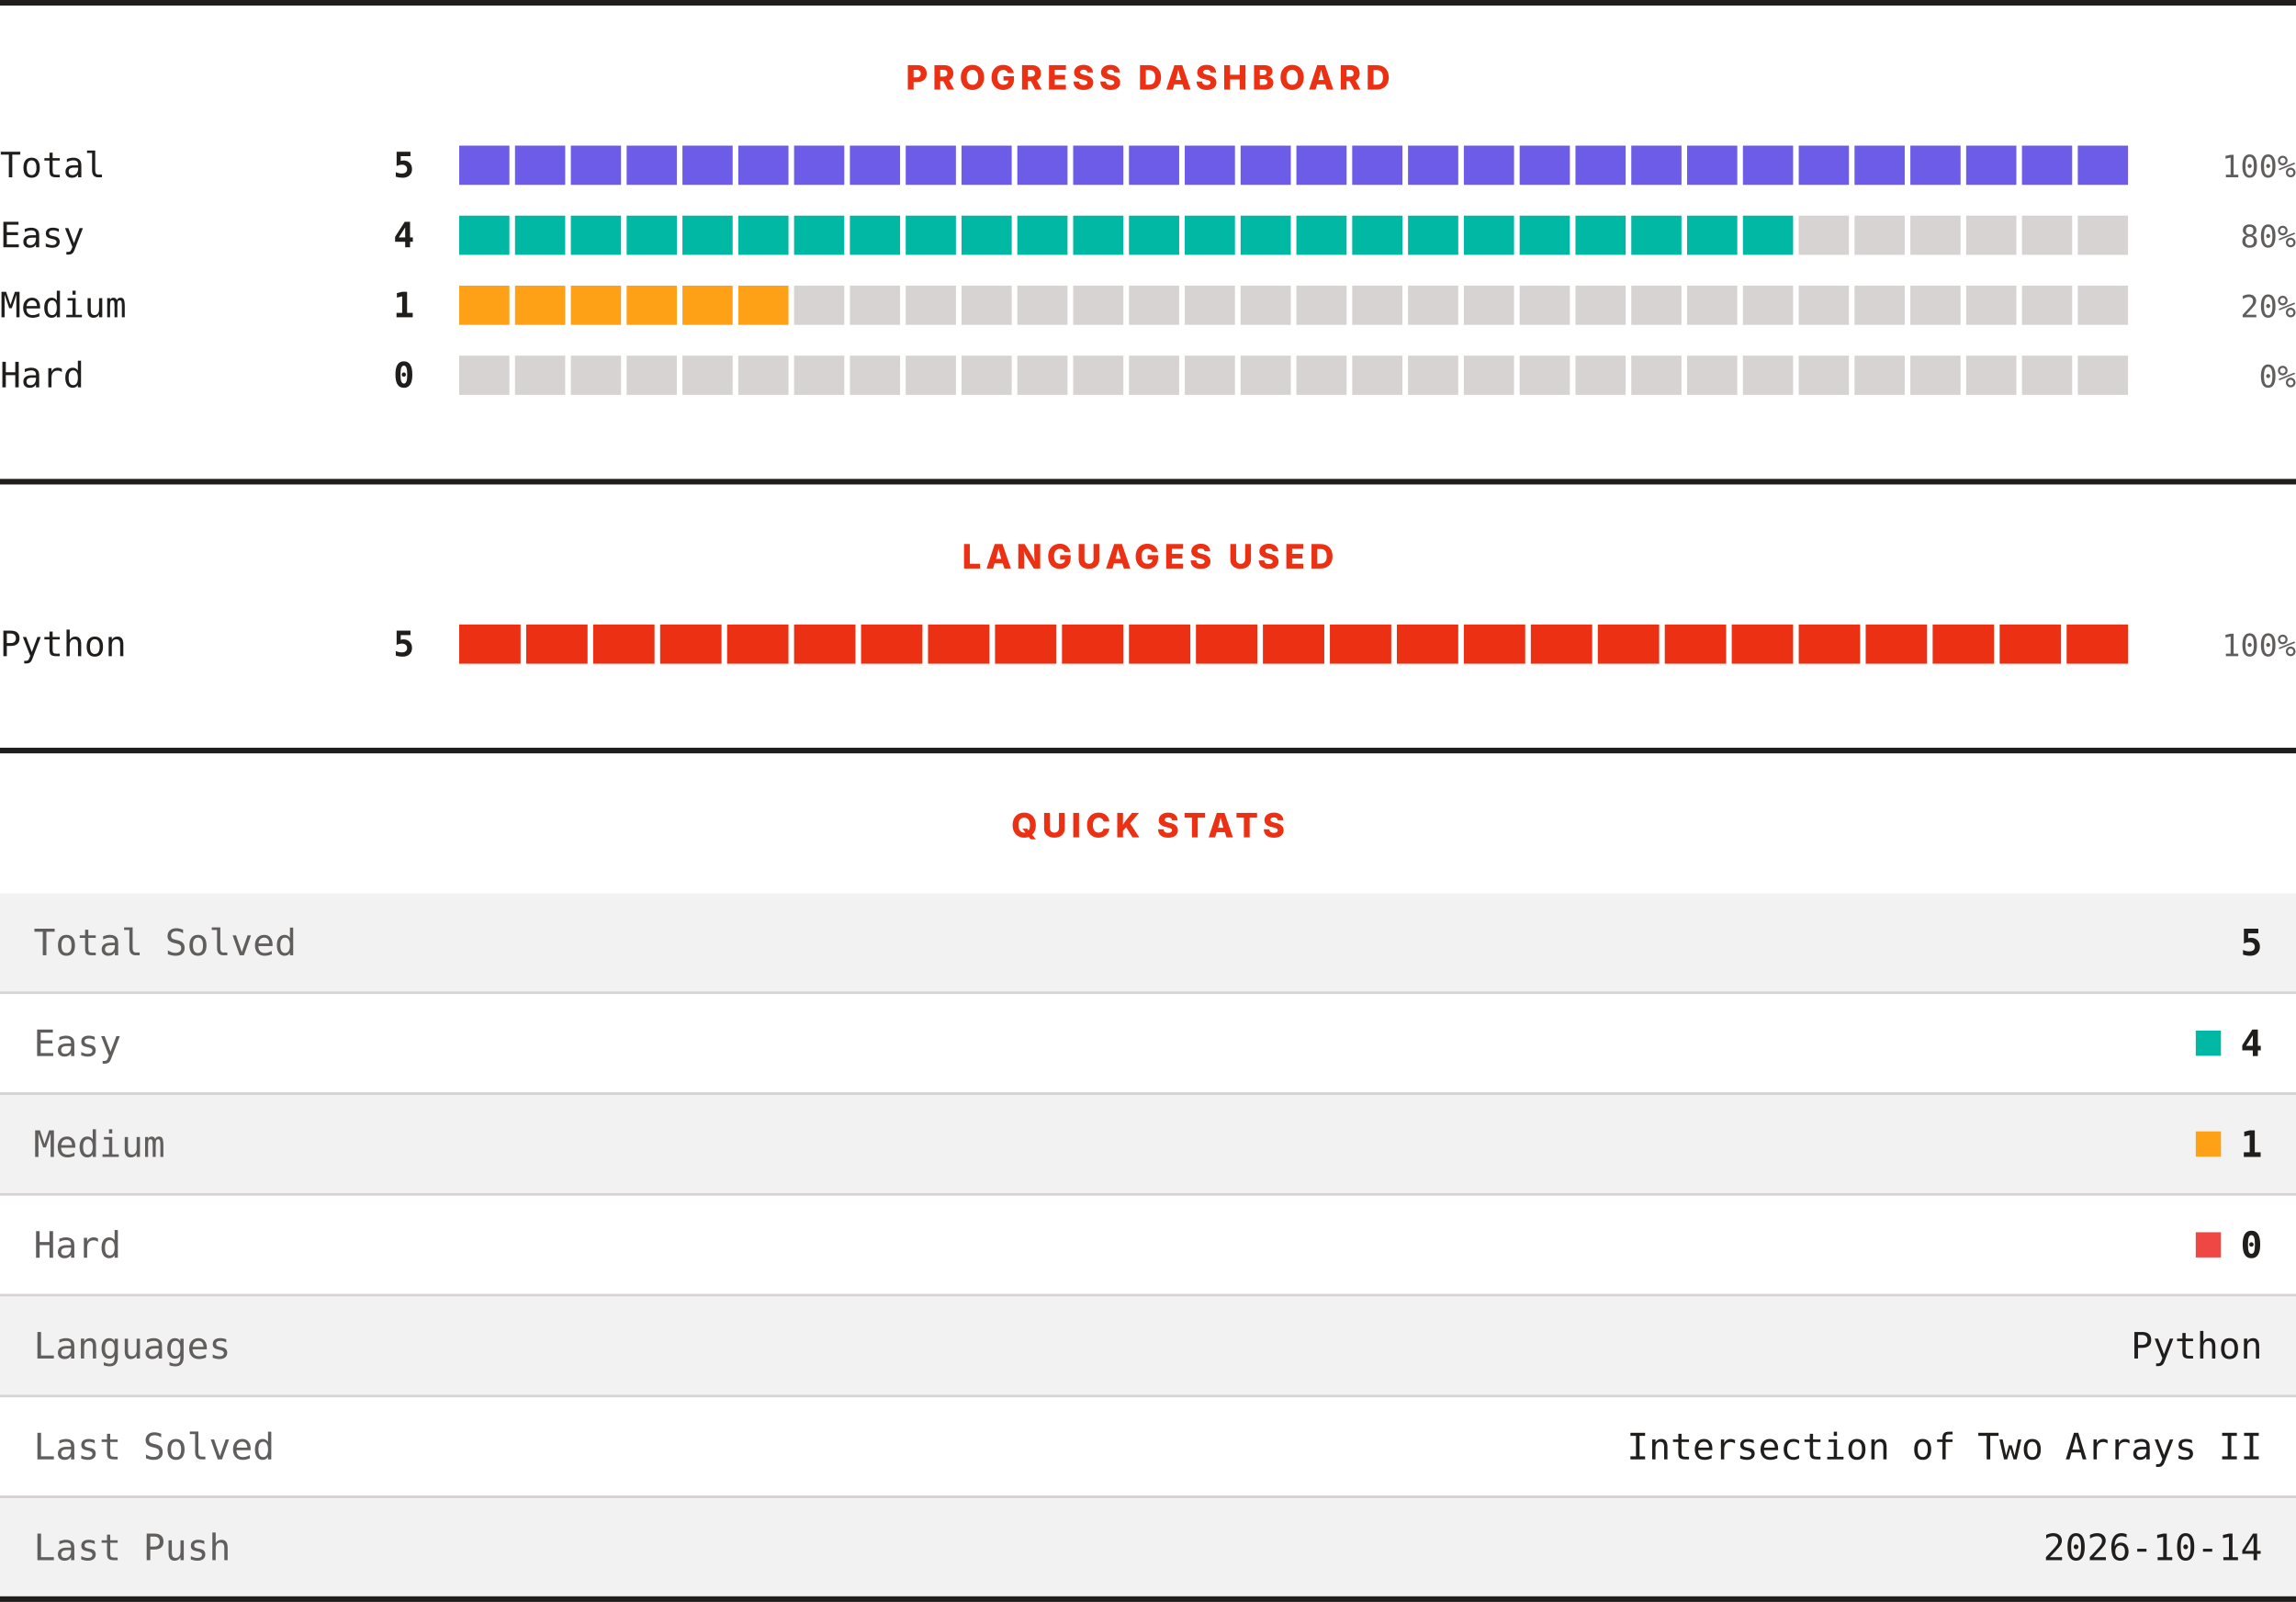
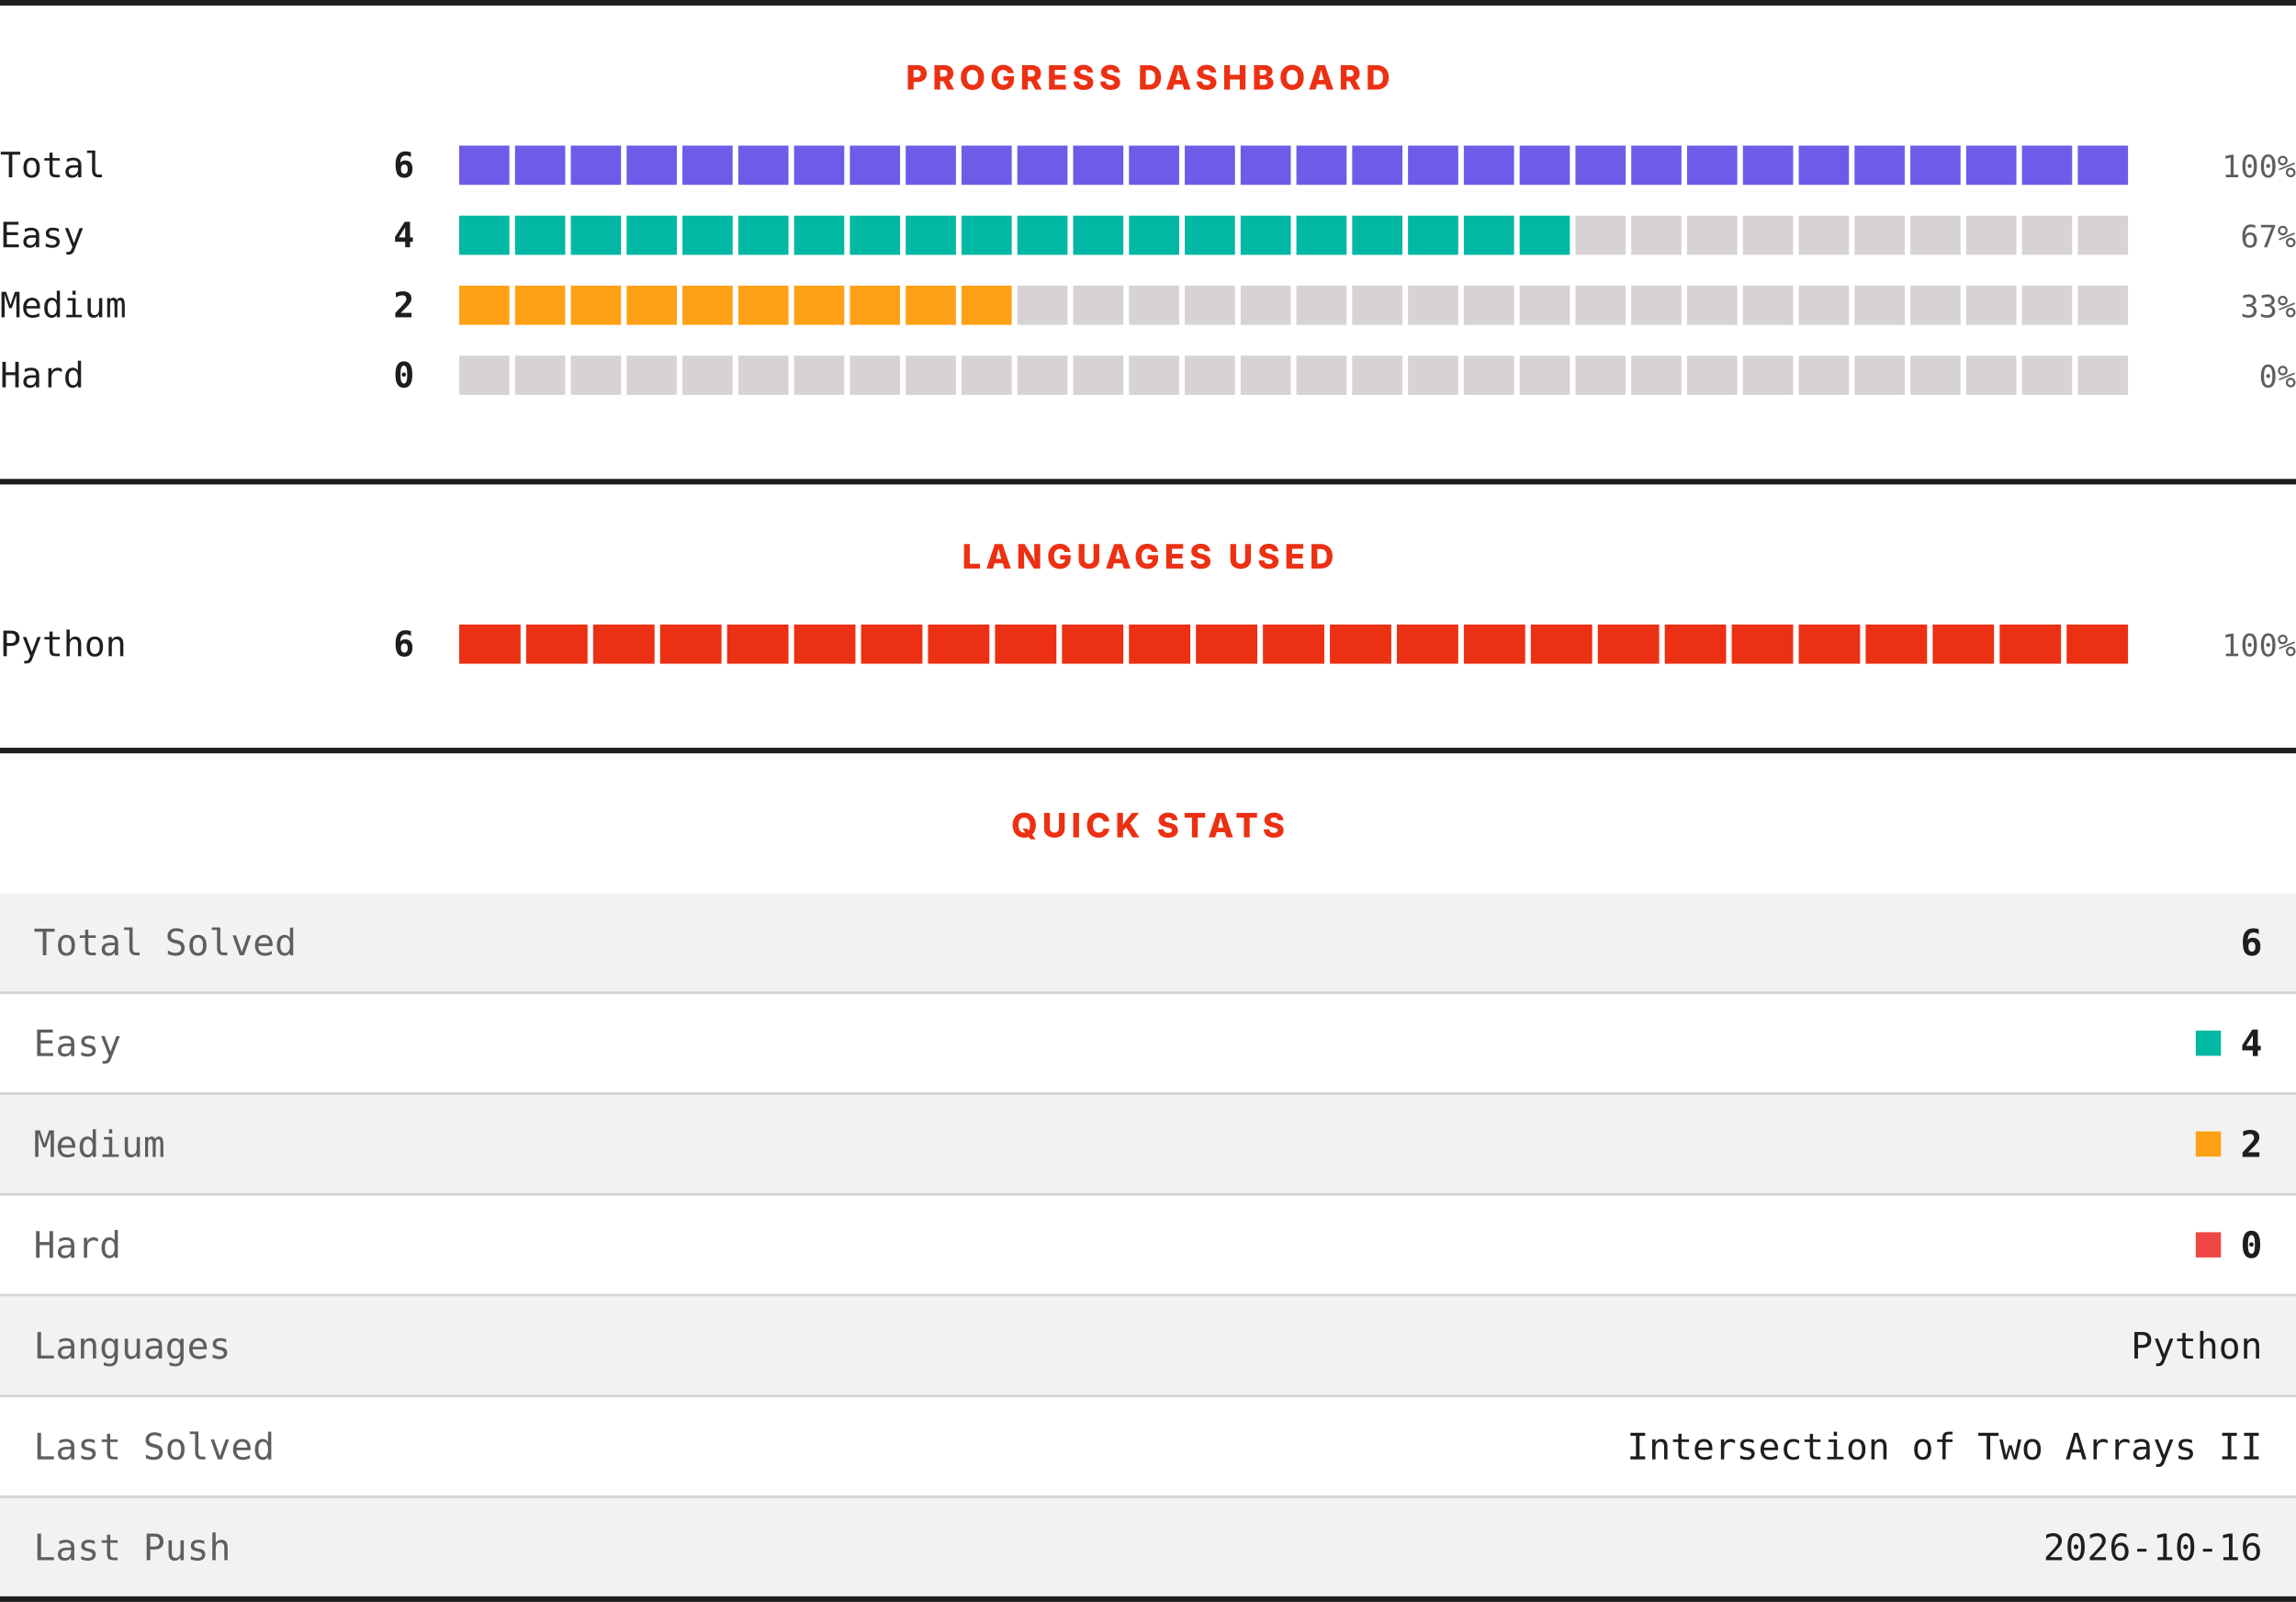
<svg xmlns="http://www.w3.org/2000/svg" width="820" height="572" viewBox="0 0 820 572" role="img" aria-label="LeetCode progress, languages and quick stats">
  <rect width="820" height="572" fill="#ffffff" />
  <rect x="0" y="0" width="820" height="2" fill="#201e1d" />
  <text x="410" y="32" text-anchor="middle" font-family="Archivo, system-ui, -apple-system, Segoe UI, sans-serif" font-size="12" font-weight="800" letter-spacing="1.68" fill="#ec3013">PROGRESS DASHBOARD</text>
  <text x="0" y="63.3" font-family="ui-monospace, SFMono-Regular, Menlo, Consolas, monospace" font-size="12.5" fill="#201e1d">Total</text>
-   <text x="148" y="63.3" text-anchor="end" font-family="ui-monospace, SFMono-Regular, Menlo, Consolas, monospace" font-size="12.5" font-weight="700" fill="#201e1d">5</text>
+   <text x="148" y="63.3" text-anchor="end" font-family="ui-monospace, SFMono-Regular, Menlo, Consolas, monospace" font-size="12.5" font-weight="700" fill="#201e1d">6</text>
  <rect x="164.00" y="52" width="17.93" height="14" fill="#6c5ce7" />
  <rect x="183.93" y="52" width="17.93" height="14" fill="#6c5ce7" />
  <rect x="203.87" y="52" width="17.93" height="14" fill="#6c5ce7" />
  <rect x="223.80" y="52" width="17.93" height="14" fill="#6c5ce7" />
  <rect x="243.73" y="52" width="17.93" height="14" fill="#6c5ce7" />
  <rect x="263.67" y="52" width="17.93" height="14" fill="#6c5ce7" />
  <rect x="283.60" y="52" width="17.93" height="14" fill="#6c5ce7" />
  <rect x="303.53" y="52" width="17.93" height="14" fill="#6c5ce7" />
  <rect x="323.47" y="52" width="17.93" height="14" fill="#6c5ce7" />
  <rect x="343.40" y="52" width="17.93" height="14" fill="#6c5ce7" />
  <rect x="363.33" y="52" width="17.93" height="14" fill="#6c5ce7" />
  <rect x="383.27" y="52" width="17.93" height="14" fill="#6c5ce7" />
  <rect x="403.20" y="52" width="17.93" height="14" fill="#6c5ce7" />
  <rect x="423.13" y="52" width="17.93" height="14" fill="#6c5ce7" />
  <rect x="443.07" y="52" width="17.93" height="14" fill="#6c5ce7" />
  <rect x="463.00" y="52" width="17.93" height="14" fill="#6c5ce7" />
  <rect x="482.93" y="52" width="17.93" height="14" fill="#6c5ce7" />
  <rect x="502.87" y="52" width="17.93" height="14" fill="#6c5ce7" />
  <rect x="522.80" y="52" width="17.93" height="14" fill="#6c5ce7" />
  <rect x="542.73" y="52" width="17.93" height="14" fill="#6c5ce7" />
  <rect x="562.67" y="52" width="17.93" height="14" fill="#6c5ce7" />
  <rect x="582.60" y="52" width="17.93" height="14" fill="#6c5ce7" />
  <rect x="602.53" y="52" width="17.93" height="14" fill="#6c5ce7" />
  <rect x="622.47" y="52" width="17.93" height="14" fill="#6c5ce7" />
  <rect x="642.40" y="52" width="17.93" height="14" fill="#6c5ce7" />
  <rect x="662.33" y="52" width="17.93" height="14" fill="#6c5ce7" />
  <rect x="682.27" y="52" width="17.93" height="14" fill="#6c5ce7" />
  <rect x="702.20" y="52" width="17.93" height="14" fill="#6c5ce7" />
  <rect x="722.13" y="52" width="17.93" height="14" fill="#6c5ce7" />
  <rect x="742.07" y="52" width="17.93" height="14" fill="#6c5ce7" />
  <text x="820" y="63.3" text-anchor="end" font-family="ui-monospace, SFMono-Regular, Menlo, Consolas, monospace" font-size="11" fill="#605d5d">100%</text>
  <text x="0" y="88.3" font-family="ui-monospace, SFMono-Regular, Menlo, Consolas, monospace" font-size="12.5" fill="#201e1d">Easy</text>
  <text x="148" y="88.3" text-anchor="end" font-family="ui-monospace, SFMono-Regular, Menlo, Consolas, monospace" font-size="12.5" font-weight="700" fill="#201e1d">4</text>
  <rect x="164.00" y="77" width="17.93" height="14" fill="#00b8a3" />
  <rect x="183.93" y="77" width="17.93" height="14" fill="#00b8a3" />
  <rect x="203.87" y="77" width="17.93" height="14" fill="#00b8a3" />
  <rect x="223.80" y="77" width="17.93" height="14" fill="#00b8a3" />
  <rect x="243.73" y="77" width="17.93" height="14" fill="#00b8a3" />
  <rect x="263.67" y="77" width="17.93" height="14" fill="#00b8a3" />
  <rect x="283.60" y="77" width="17.93" height="14" fill="#00b8a3" />
  <rect x="303.53" y="77" width="17.93" height="14" fill="#00b8a3" />
  <rect x="323.47" y="77" width="17.93" height="14" fill="#00b8a3" />
  <rect x="343.40" y="77" width="17.93" height="14" fill="#00b8a3" />
  <rect x="363.33" y="77" width="17.93" height="14" fill="#00b8a3" />
  <rect x="383.27" y="77" width="17.93" height="14" fill="#00b8a3" />
  <rect x="403.20" y="77" width="17.93" height="14" fill="#00b8a3" />
  <rect x="423.13" y="77" width="17.93" height="14" fill="#00b8a3" />
  <rect x="443.07" y="77" width="17.93" height="14" fill="#00b8a3" />
  <rect x="463.00" y="77" width="17.93" height="14" fill="#00b8a3" />
  <rect x="482.93" y="77" width="17.93" height="14" fill="#00b8a3" />
  <rect x="502.87" y="77" width="17.93" height="14" fill="#00b8a3" />
  <rect x="522.80" y="77" width="17.93" height="14" fill="#00b8a3" />
  <rect x="542.73" y="77" width="17.93" height="14" fill="#00b8a3" />
-   <rect x="562.67" y="77" width="17.93" height="14" fill="#00b8a3" />
-   <rect x="582.60" y="77" width="17.93" height="14" fill="#00b8a3" />
-   <rect x="602.53" y="77" width="17.93" height="14" fill="#00b8a3" />
-   <rect x="622.47" y="77" width="17.93" height="14" fill="#00b8a3" />
+   <rect x="562.67" y="77" width="17.93" height="14" fill="#d7d3d3" />
+   <rect x="582.60" y="77" width="17.93" height="14" fill="#d7d3d3" />
+   <rect x="602.53" y="77" width="17.93" height="14" fill="#d7d3d3" />
+   <rect x="622.47" y="77" width="17.93" height="14" fill="#d7d3d3" />
  <rect x="642.40" y="77" width="17.93" height="14" fill="#d7d3d3" />
  <rect x="662.33" y="77" width="17.93" height="14" fill="#d7d3d3" />
  <rect x="682.27" y="77" width="17.93" height="14" fill="#d7d3d3" />
  <rect x="702.20" y="77" width="17.93" height="14" fill="#d7d3d3" />
  <rect x="722.13" y="77" width="17.93" height="14" fill="#d7d3d3" />
  <rect x="742.07" y="77" width="17.93" height="14" fill="#d7d3d3" />
-   <text x="820" y="88.3" text-anchor="end" font-family="ui-monospace, SFMono-Regular, Menlo, Consolas, monospace" font-size="11" fill="#605d5d">80%</text>
+   <text x="820" y="88.3" text-anchor="end" font-family="ui-monospace, SFMono-Regular, Menlo, Consolas, monospace" font-size="11" fill="#605d5d">67%</text>
  <text x="0" y="113.3" font-family="ui-monospace, SFMono-Regular, Menlo, Consolas, monospace" font-size="12.5" fill="#201e1d">Medium</text>
-   <text x="148" y="113.3" text-anchor="end" font-family="ui-monospace, SFMono-Regular, Menlo, Consolas, monospace" font-size="12.5" font-weight="700" fill="#201e1d">1</text>
+   <text x="148" y="113.3" text-anchor="end" font-family="ui-monospace, SFMono-Regular, Menlo, Consolas, monospace" font-size="12.5" font-weight="700" fill="#201e1d">2</text>
  <rect x="164.00" y="102" width="17.93" height="14" fill="#ffa116" />
  <rect x="183.93" y="102" width="17.93" height="14" fill="#ffa116" />
  <rect x="203.87" y="102" width="17.93" height="14" fill="#ffa116" />
  <rect x="223.80" y="102" width="17.93" height="14" fill="#ffa116" />
  <rect x="243.73" y="102" width="17.93" height="14" fill="#ffa116" />
  <rect x="263.67" y="102" width="17.93" height="14" fill="#ffa116" />
-   <rect x="283.60" y="102" width="17.93" height="14" fill="#d7d3d3" />
-   <rect x="303.53" y="102" width="17.93" height="14" fill="#d7d3d3" />
-   <rect x="323.47" y="102" width="17.93" height="14" fill="#d7d3d3" />
-   <rect x="343.40" y="102" width="17.93" height="14" fill="#d7d3d3" />
+   <rect x="283.60" y="102" width="17.93" height="14" fill="#ffa116" />
+   <rect x="303.53" y="102" width="17.93" height="14" fill="#ffa116" />
+   <rect x="323.47" y="102" width="17.93" height="14" fill="#ffa116" />
+   <rect x="343.40" y="102" width="17.93" height="14" fill="#ffa116" />
  <rect x="363.33" y="102" width="17.93" height="14" fill="#d7d3d3" />
  <rect x="383.27" y="102" width="17.93" height="14" fill="#d7d3d3" />
  <rect x="403.20" y="102" width="17.93" height="14" fill="#d7d3d3" />
  <rect x="423.13" y="102" width="17.93" height="14" fill="#d7d3d3" />
  <rect x="443.07" y="102" width="17.93" height="14" fill="#d7d3d3" />
  <rect x="463.00" y="102" width="17.93" height="14" fill="#d7d3d3" />
  <rect x="482.93" y="102" width="17.93" height="14" fill="#d7d3d3" />
  <rect x="502.87" y="102" width="17.93" height="14" fill="#d7d3d3" />
  <rect x="522.80" y="102" width="17.93" height="14" fill="#d7d3d3" />
  <rect x="542.73" y="102" width="17.93" height="14" fill="#d7d3d3" />
  <rect x="562.67" y="102" width="17.93" height="14" fill="#d7d3d3" />
  <rect x="582.60" y="102" width="17.93" height="14" fill="#d7d3d3" />
  <rect x="602.53" y="102" width="17.93" height="14" fill="#d7d3d3" />
  <rect x="622.47" y="102" width="17.93" height="14" fill="#d7d3d3" />
  <rect x="642.40" y="102" width="17.93" height="14" fill="#d7d3d3" />
  <rect x="662.33" y="102" width="17.93" height="14" fill="#d7d3d3" />
  <rect x="682.27" y="102" width="17.93" height="14" fill="#d7d3d3" />
  <rect x="702.20" y="102" width="17.93" height="14" fill="#d7d3d3" />
  <rect x="722.13" y="102" width="17.93" height="14" fill="#d7d3d3" />
  <rect x="742.07" y="102" width="17.93" height="14" fill="#d7d3d3" />
-   <text x="820" y="113.3" text-anchor="end" font-family="ui-monospace, SFMono-Regular, Menlo, Consolas, monospace" font-size="11" fill="#605d5d">20%</text>
+   <text x="820" y="113.3" text-anchor="end" font-family="ui-monospace, SFMono-Regular, Menlo, Consolas, monospace" font-size="11" fill="#605d5d">33%</text>
  <text x="0" y="138.3" font-family="ui-monospace, SFMono-Regular, Menlo, Consolas, monospace" font-size="12.5" fill="#201e1d">Hard</text>
  <text x="148" y="138.3" text-anchor="end" font-family="ui-monospace, SFMono-Regular, Menlo, Consolas, monospace" font-size="12.5" font-weight="700" fill="#201e1d">0</text>
  <rect x="164.00" y="127" width="17.93" height="14" fill="#d7d3d3" />
  <rect x="183.93" y="127" width="17.93" height="14" fill="#d7d3d3" />
  <rect x="203.87" y="127" width="17.93" height="14" fill="#d7d3d3" />
  <rect x="223.80" y="127" width="17.93" height="14" fill="#d7d3d3" />
  <rect x="243.73" y="127" width="17.93" height="14" fill="#d7d3d3" />
  <rect x="263.67" y="127" width="17.93" height="14" fill="#d7d3d3" />
  <rect x="283.60" y="127" width="17.93" height="14" fill="#d7d3d3" />
  <rect x="303.53" y="127" width="17.93" height="14" fill="#d7d3d3" />
  <rect x="323.47" y="127" width="17.93" height="14" fill="#d7d3d3" />
  <rect x="343.40" y="127" width="17.93" height="14" fill="#d7d3d3" />
  <rect x="363.33" y="127" width="17.93" height="14" fill="#d7d3d3" />
  <rect x="383.27" y="127" width="17.93" height="14" fill="#d7d3d3" />
  <rect x="403.20" y="127" width="17.93" height="14" fill="#d7d3d3" />
  <rect x="423.13" y="127" width="17.93" height="14" fill="#d7d3d3" />
  <rect x="443.07" y="127" width="17.93" height="14" fill="#d7d3d3" />
  <rect x="463.00" y="127" width="17.93" height="14" fill="#d7d3d3" />
  <rect x="482.93" y="127" width="17.93" height="14" fill="#d7d3d3" />
  <rect x="502.87" y="127" width="17.93" height="14" fill="#d7d3d3" />
  <rect x="522.80" y="127" width="17.93" height="14" fill="#d7d3d3" />
  <rect x="542.73" y="127" width="17.93" height="14" fill="#d7d3d3" />
  <rect x="562.67" y="127" width="17.93" height="14" fill="#d7d3d3" />
  <rect x="582.60" y="127" width="17.93" height="14" fill="#d7d3d3" />
  <rect x="602.53" y="127" width="17.93" height="14" fill="#d7d3d3" />
  <rect x="622.47" y="127" width="17.93" height="14" fill="#d7d3d3" />
  <rect x="642.40" y="127" width="17.93" height="14" fill="#d7d3d3" />
  <rect x="662.33" y="127" width="17.93" height="14" fill="#d7d3d3" />
  <rect x="682.27" y="127" width="17.93" height="14" fill="#d7d3d3" />
  <rect x="702.20" y="127" width="17.93" height="14" fill="#d7d3d3" />
  <rect x="722.13" y="127" width="17.93" height="14" fill="#d7d3d3" />
  <rect x="742.07" y="127" width="17.93" height="14" fill="#d7d3d3" />
  <text x="820" y="138.3" text-anchor="end" font-family="ui-monospace, SFMono-Regular, Menlo, Consolas, monospace" font-size="11" fill="#605d5d">0%</text>
  <rect x="0" y="171" width="820" height="2" fill="#201e1d" />
  <text x="410" y="203" text-anchor="middle" font-family="Archivo, system-ui, -apple-system, Segoe UI, sans-serif" font-size="12" font-weight="800" letter-spacing="1.68" fill="#ec3013">LANGUAGES USED</text>
  <text x="0" y="234.3" font-family="ui-monospace, SFMono-Regular, Menlo, Consolas, monospace" font-size="12.5" fill="#201e1d">Python</text>
-   <text x="148" y="234.3" text-anchor="end" font-family="ui-monospace, SFMono-Regular, Menlo, Consolas, monospace" font-size="12.5" font-weight="700" fill="#201e1d">5</text>
+   <text x="148" y="234.3" text-anchor="end" font-family="ui-monospace, SFMono-Regular, Menlo, Consolas, monospace" font-size="12.5" font-weight="700" fill="#201e1d">6</text>
  <rect x="164.00" y="223" width="21.92" height="14" fill="#ec3013" />
  <rect x="187.92" y="223" width="21.92" height="14" fill="#ec3013" />
  <rect x="211.84" y="223" width="21.92" height="14" fill="#ec3013" />
  <rect x="235.76" y="223" width="21.92" height="14" fill="#ec3013" />
  <rect x="259.68" y="223" width="21.92" height="14" fill="#ec3013" />
  <rect x="283.60" y="223" width="21.92" height="14" fill="#ec3013" />
  <rect x="307.52" y="223" width="21.92" height="14" fill="#ec3013" />
  <rect x="331.44" y="223" width="21.92" height="14" fill="#ec3013" />
  <rect x="355.36" y="223" width="21.92" height="14" fill="#ec3013" />
  <rect x="379.28" y="223" width="21.92" height="14" fill="#ec3013" />
  <rect x="403.20" y="223" width="21.92" height="14" fill="#ec3013" />
  <rect x="427.12" y="223" width="21.92" height="14" fill="#ec3013" />
  <rect x="451.04" y="223" width="21.92" height="14" fill="#ec3013" />
  <rect x="474.96" y="223" width="21.92" height="14" fill="#ec3013" />
  <rect x="498.88" y="223" width="21.92" height="14" fill="#ec3013" />
  <rect x="522.80" y="223" width="21.92" height="14" fill="#ec3013" />
  <rect x="546.72" y="223" width="21.92" height="14" fill="#ec3013" />
  <rect x="570.64" y="223" width="21.92" height="14" fill="#ec3013" />
  <rect x="594.56" y="223" width="21.92" height="14" fill="#ec3013" />
  <rect x="618.48" y="223" width="21.92" height="14" fill="#ec3013" />
  <rect x="642.40" y="223" width="21.92" height="14" fill="#ec3013" />
  <rect x="666.32" y="223" width="21.92" height="14" fill="#ec3013" />
  <rect x="690.24" y="223" width="21.92" height="14" fill="#ec3013" />
  <rect x="714.16" y="223" width="21.92" height="14" fill="#ec3013" />
  <rect x="738.08" y="223" width="21.92" height="14" fill="#ec3013" />
  <text x="820" y="234.3" text-anchor="end" font-family="ui-monospace, SFMono-Regular, Menlo, Consolas, monospace" font-size="11" fill="#605d5d">100%</text>
  <rect x="0" y="267" width="820" height="2" fill="#201e1d" />
  <text x="410" y="299" text-anchor="middle" font-family="Archivo, system-ui, -apple-system, Segoe UI, sans-serif" font-size="12" font-weight="800" letter-spacing="1.68" fill="#ec3013">QUICK STATS</text>
  <rect x="0" y="319" width="820" height="35" fill="#f3f2f2" />
  <text x="12" y="341.1" font-family="ui-monospace, SFMono-Regular, Menlo, Consolas, monospace" font-size="13" fill="#605d5d">Total Solved</text>
-   <text x="808" y="341.1" text-anchor="end" font-family="ui-monospace, SFMono-Regular, Menlo, Consolas, monospace" font-size="13" font-weight="700" fill="#201e1d">5</text>
+   <text x="808" y="341.1" text-anchor="end" font-family="ui-monospace, SFMono-Regular, Menlo, Consolas, monospace" font-size="13" font-weight="700" fill="#201e1d">6</text>
  <rect x="0" y="354" width="820" height="1" fill="#d7d3d3" />
  <rect x="0" y="355" width="820" height="35" fill="#ffffff" />
  <text x="12" y="377.1" font-family="ui-monospace, SFMono-Regular, Menlo, Consolas, monospace" font-size="13" fill="#605d5d">Easy</text>
  <rect x="784.2" y="368" width="9" height="9" fill="#00b8a3" />
  <text x="808" y="377.1" text-anchor="end" font-family="ui-monospace, SFMono-Regular, Menlo, Consolas, monospace" font-size="13" font-weight="700" fill="#201e1d">4</text>
  <rect x="0" y="390" width="820" height="1" fill="#d7d3d3" />
  <rect x="0" y="391" width="820" height="35" fill="#f3f2f2" />
  <text x="12" y="413.1" font-family="ui-monospace, SFMono-Regular, Menlo, Consolas, monospace" font-size="13" fill="#605d5d">Medium</text>
  <rect x="784.2" y="404" width="9" height="9" fill="#ffa116" />
-   <text x="808" y="413.1" text-anchor="end" font-family="ui-monospace, SFMono-Regular, Menlo, Consolas, monospace" font-size="13" font-weight="700" fill="#201e1d">1</text>
+   <text x="808" y="413.1" text-anchor="end" font-family="ui-monospace, SFMono-Regular, Menlo, Consolas, monospace" font-size="13" font-weight="700" fill="#201e1d">2</text>
  <rect x="0" y="426" width="820" height="1" fill="#d7d3d3" />
  <rect x="0" y="427" width="820" height="35" fill="#ffffff" />
  <text x="12" y="449.1" font-family="ui-monospace, SFMono-Regular, Menlo, Consolas, monospace" font-size="13" fill="#605d5d">Hard</text>
  <rect x="784.2" y="440" width="9" height="9" fill="#ef4743" />
  <text x="808" y="449.1" text-anchor="end" font-family="ui-monospace, SFMono-Regular, Menlo, Consolas, monospace" font-size="13" font-weight="700" fill="#201e1d">0</text>
  <rect x="0" y="462" width="820" height="1" fill="#d7d3d3" />
  <rect x="0" y="463" width="820" height="35" fill="#f3f2f2" />
  <text x="12" y="485.1" font-family="ui-monospace, SFMono-Regular, Menlo, Consolas, monospace" font-size="13" fill="#605d5d">Languages</text>
  <text x="808" y="485.1" text-anchor="end" font-family="ui-monospace, SFMono-Regular, Menlo, Consolas, monospace" font-size="13" fill="#201e1d">Python</text>
  <rect x="0" y="498" width="820" height="1" fill="#d7d3d3" />
  <rect x="0" y="499" width="820" height="35" fill="#ffffff" />
  <text x="12" y="521.1" font-family="ui-monospace, SFMono-Regular, Menlo, Consolas, monospace" font-size="13" fill="#605d5d">Last Solved</text>
  <text x="808" y="521.1" text-anchor="end" font-family="ui-monospace, SFMono-Regular, Menlo, Consolas, monospace" font-size="13" fill="#201e1d">Intersection of Two Arrays II</text>
  <rect x="0" y="534" width="820" height="1" fill="#d7d3d3" />
  <rect x="0" y="535" width="820" height="35" fill="#f3f2f2" />
  <text x="12" y="557.1" font-family="ui-monospace, SFMono-Regular, Menlo, Consolas, monospace" font-size="13" fill="#605d5d">Last Push</text>
-   <text x="808" y="557.1" text-anchor="end" font-family="ui-monospace, SFMono-Regular, Menlo, Consolas, monospace" font-size="13" fill="#201e1d">2026-10-14</text>
+   <text x="808" y="557.1" text-anchor="end" font-family="ui-monospace, SFMono-Regular, Menlo, Consolas, monospace" font-size="13" fill="#201e1d">2026-10-16</text>
  <rect x="0" y="570" width="820" height="2" fill="#201e1d" />
</svg>
